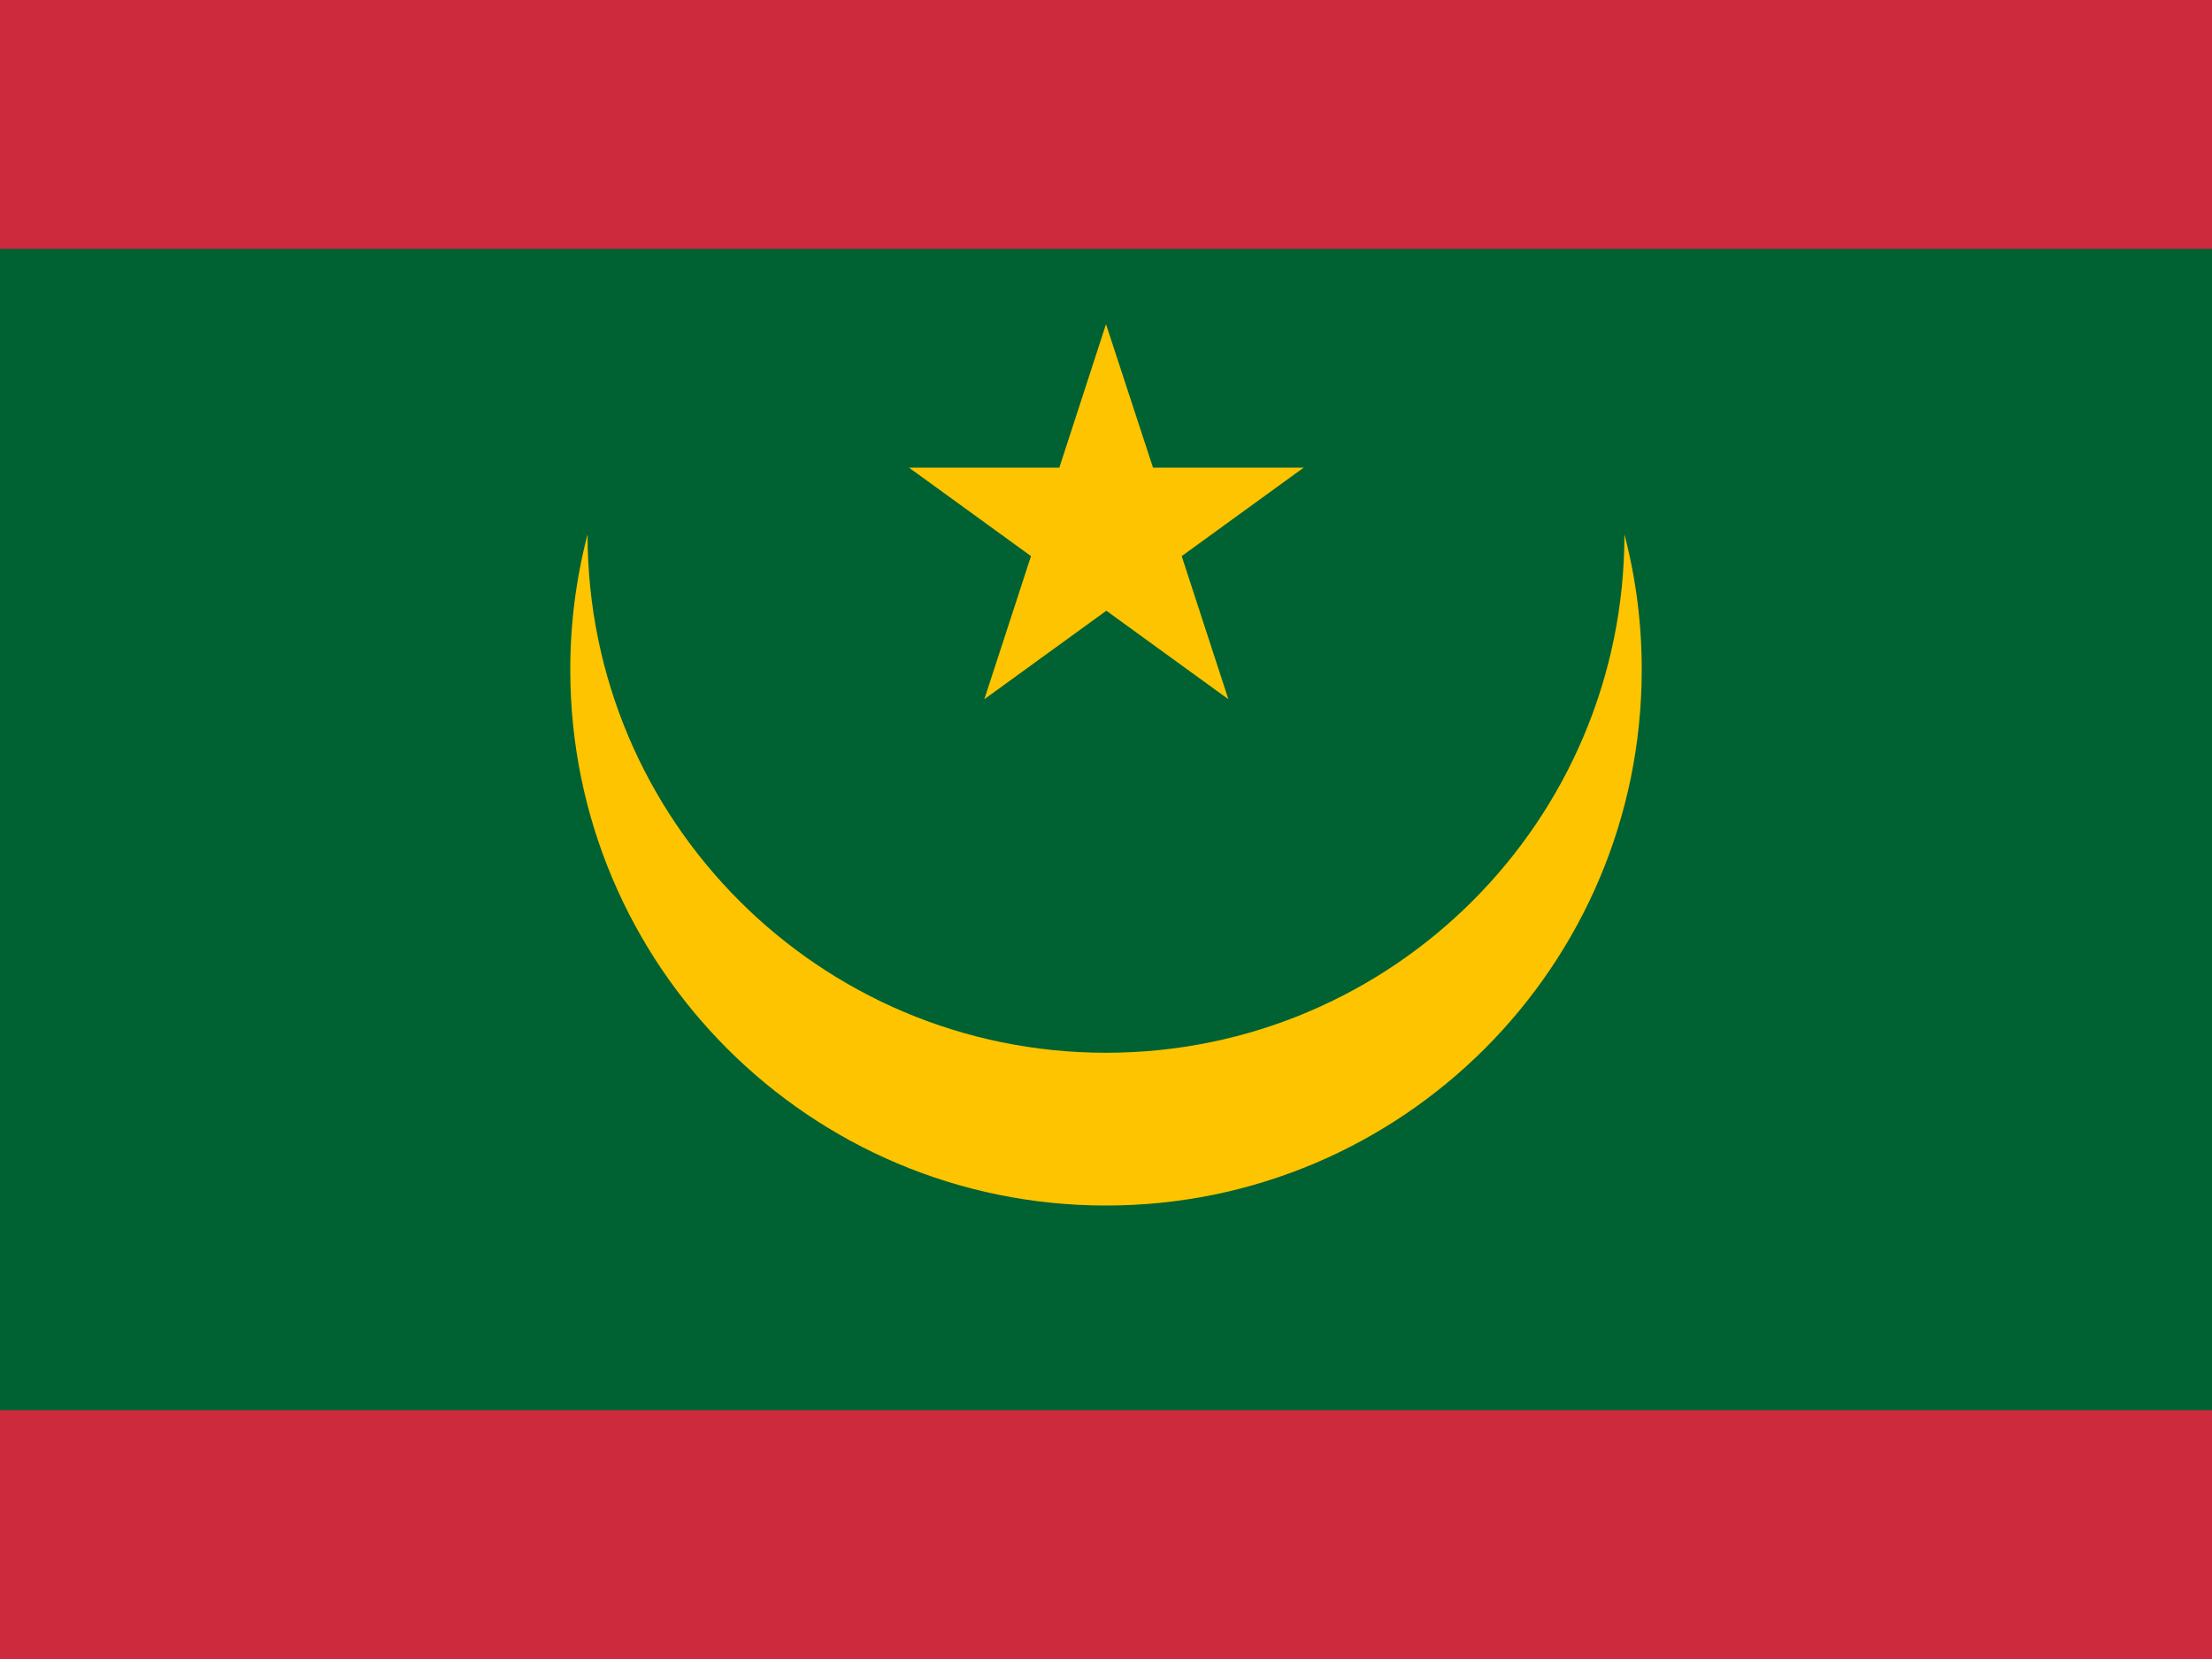
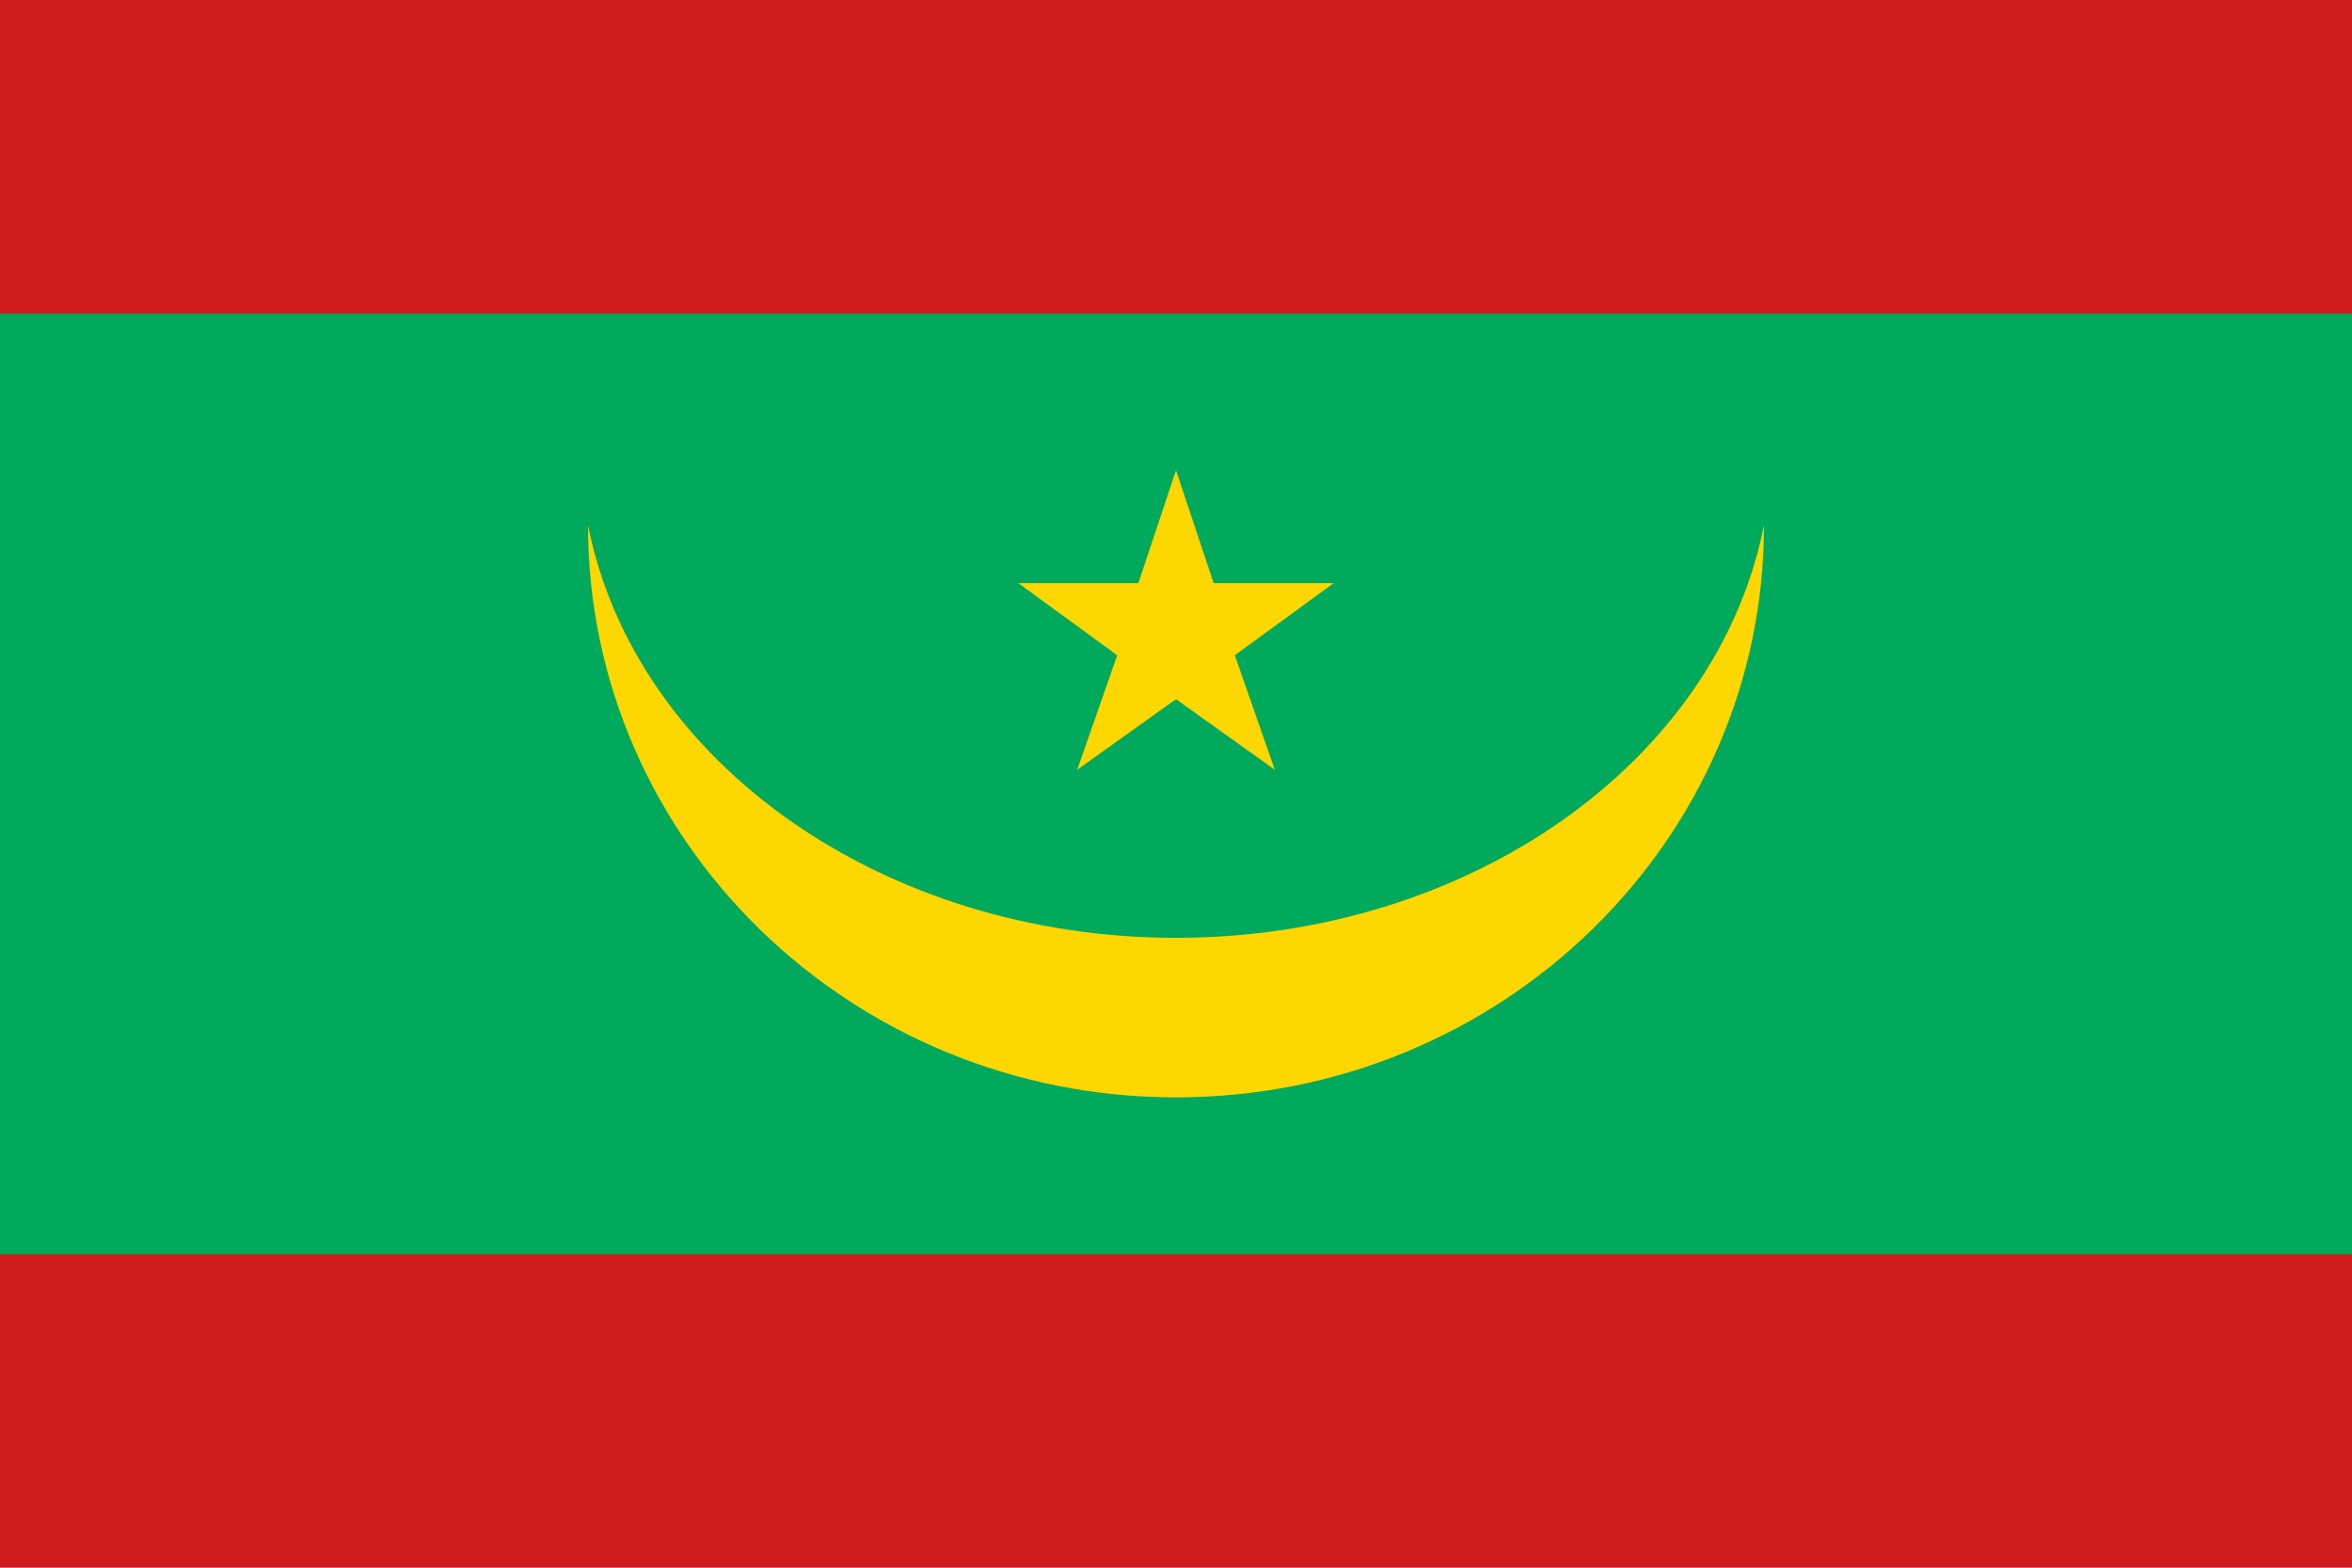
- <svg xmlns="http://www.w3.org/2000/svg" id="flag-icons-mr" viewBox="0 0 640 480">
-   <path fill="#cd2a3e" d="M0 0h640v480H0z" />
-   <path fill="#006233" d="M0 72h640v336H0z" />
-   <path fill="#ffc400" d="M470 154.6a150 150 0 0 1-300 0 155 155 0 0 0-5 39.2 155 155 0 1 0 310 0 154 154 0 0 0-5-39.2" class="mr-st1" />
-   <path fill="#ffc400" d="m320 93.8-13.5 41.5H263l35.3 25.6-13.5 41.4 35.3-25.6 35.3 25.6-13.5-41.4 35.3-25.6h-43.6z" />
+ <svg xmlns="http://www.w3.org/2000/svg" viewBox="0 0 3000 2000">
+   <path fill="#d01c1f" d="M0 0h3000v2000H0z" />
+   <path fill="#00a95c" d="M0 400h3000v1200H0z" />
+   <path fill="gold" d="M1299 744h153l48-144 48 144h153l-126 92 51 146-126-90-126 90 51-146zm-549-74a760 628 0 0 0 1500 0 750 730 0 0 1-1500 0" />
</svg>
